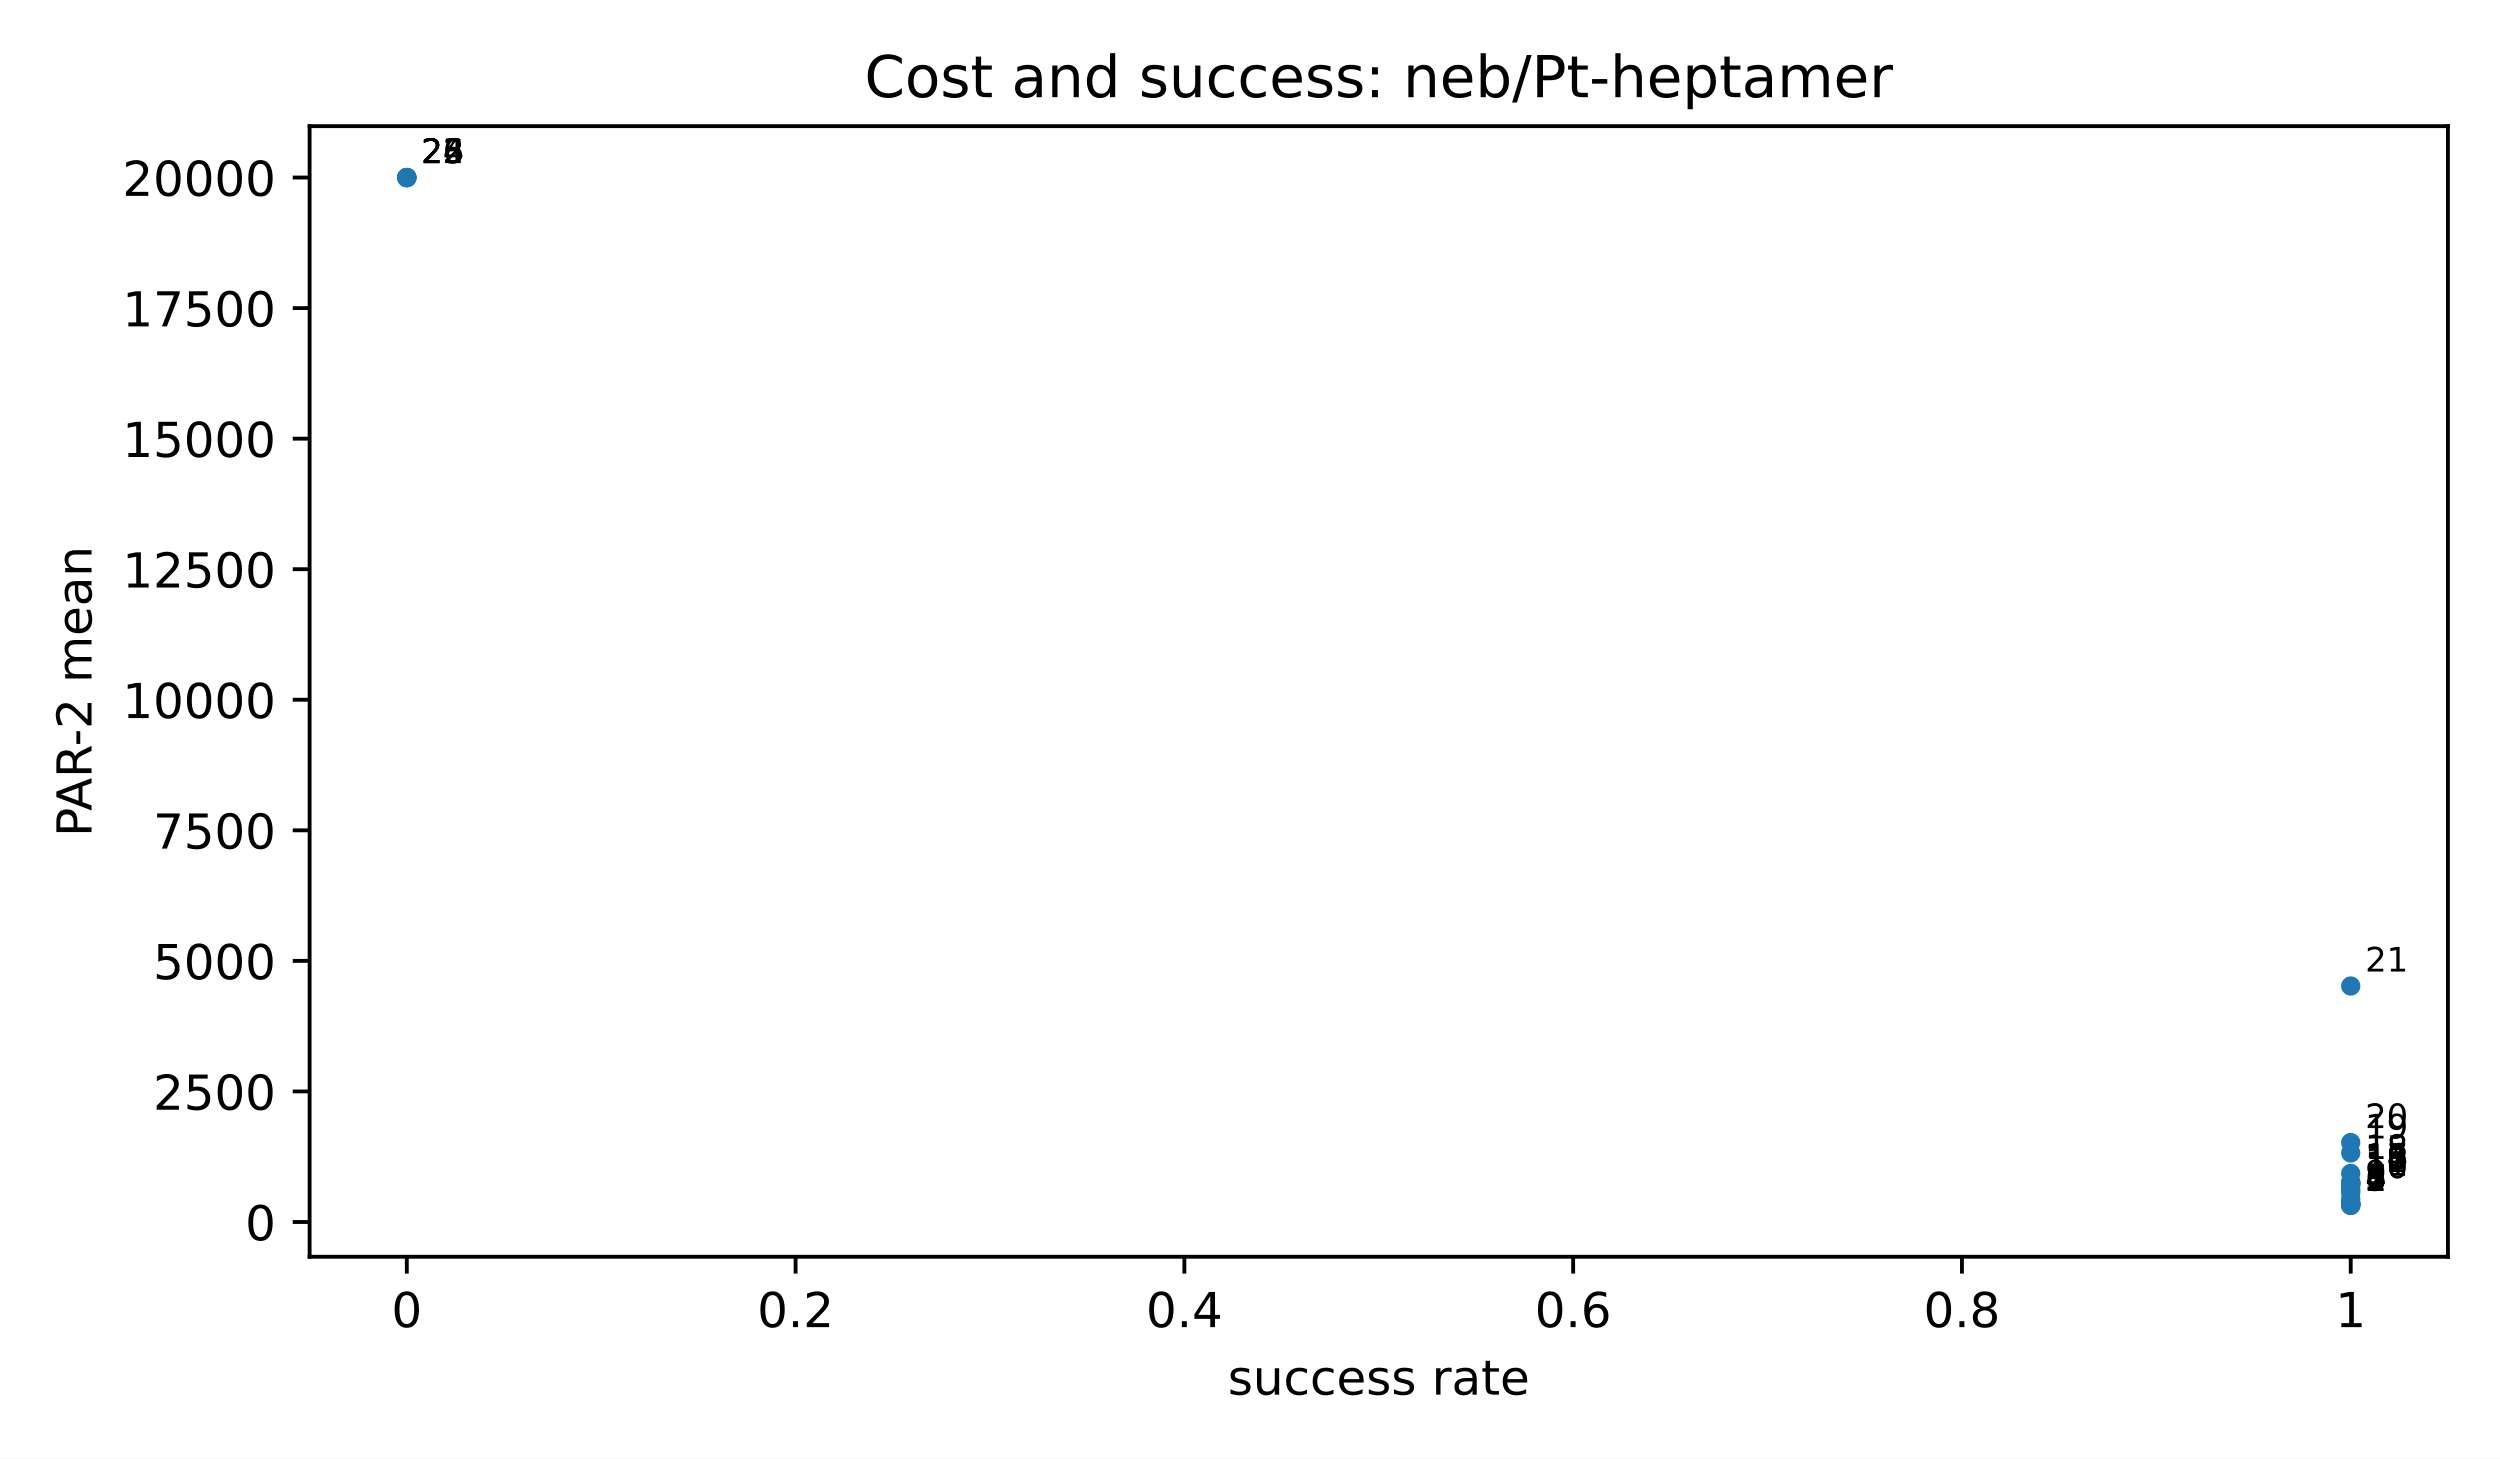
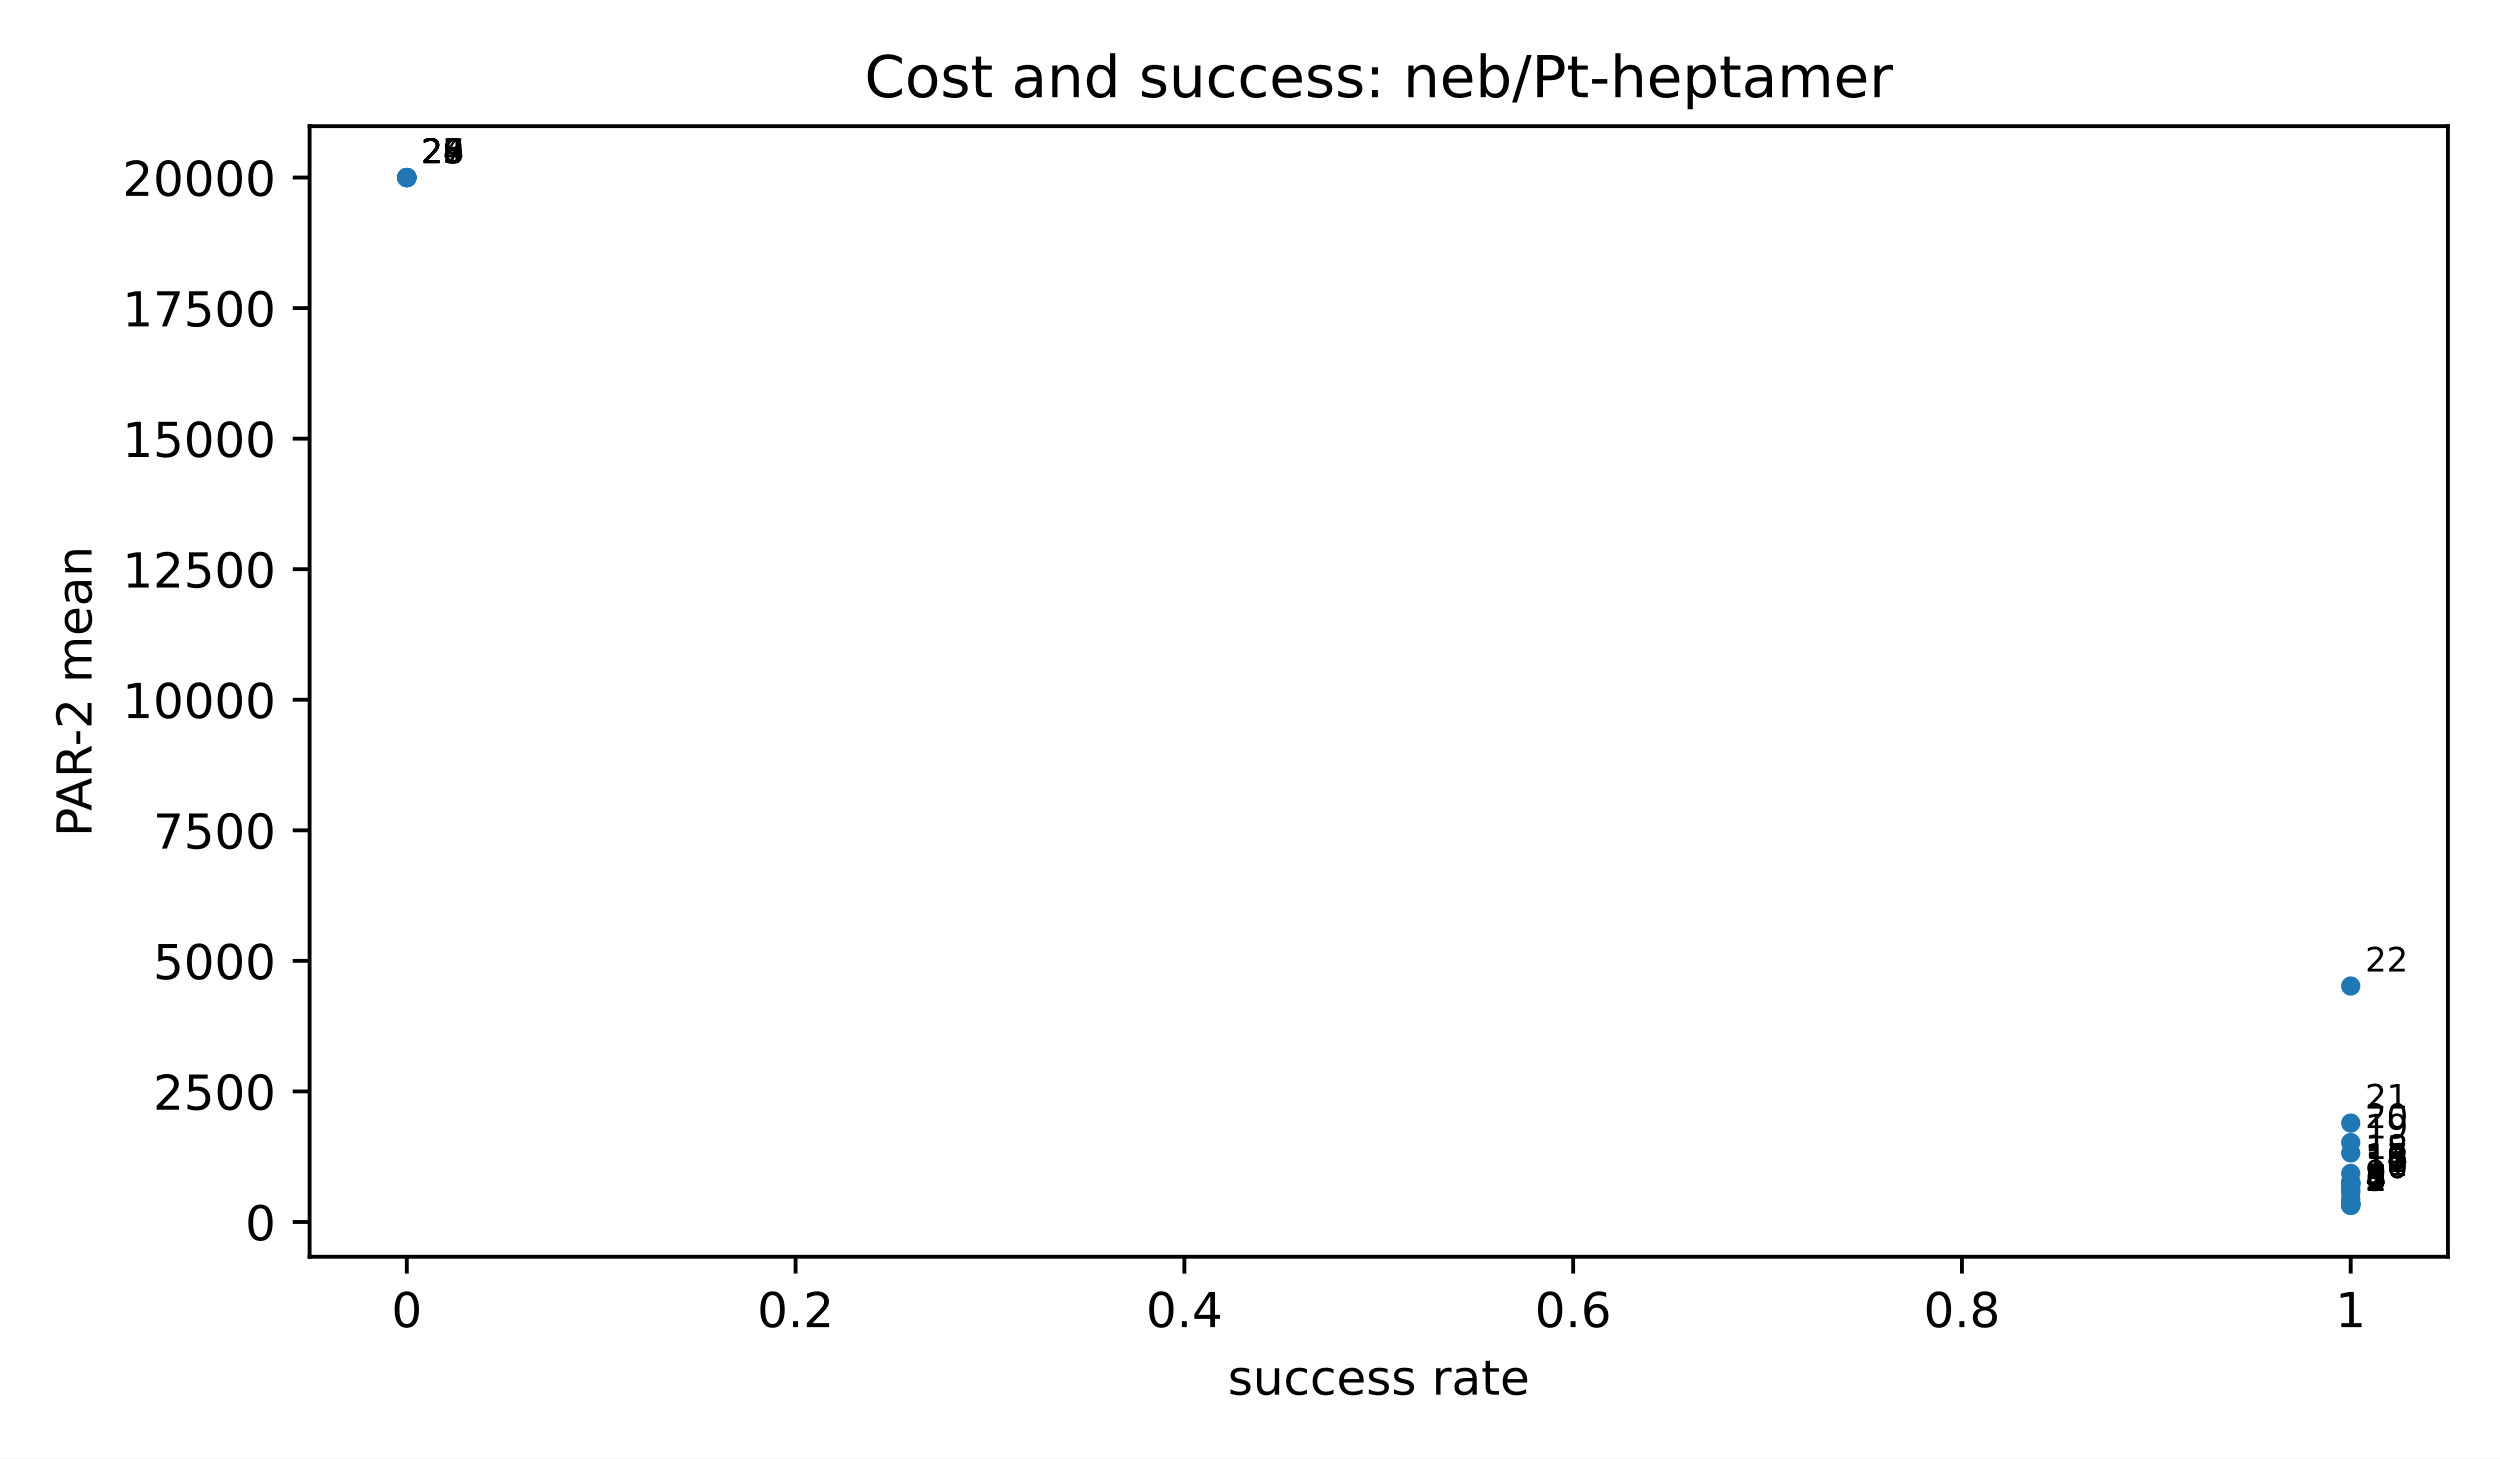
<svg xmlns="http://www.w3.org/2000/svg" xmlns:xlink="http://www.w3.org/1999/xlink" width="518.4pt" height="302.4pt" viewBox="0 0 518.4 302.4" version="1.1">
  <defs>
    <style type="text/css">*{stroke-linejoin: round; stroke-linecap: butt}</style>
  </defs>
  <g id="figure_1">
    <g id="patch_1">
      <path d="M 0 302.4  L 518.4 302.4  L 518.4 0  L 0 0  z " style="fill: #ffffff" />
    </g>
    <g id="axes_1">
      <g id="patch_2">
        <path d="M 64.2 260.6  L 507.6 260.6  L 507.6 26.16  L 64.2 26.16  z " style="fill: #ffffff" />
      </g>
      <g id="PathCollection_1">
        <defs>
          <path id="m2d8934182f" d="M 0 2  C 0.53 2 1.039 1.789 1.414 1.414  C 1.789 1.039 2 0.53 2 0  C 2 -0.53 1.789 -1.039 1.414 -1.414  C 1.039 -1.789 0.53 -2 0 -2  C -0.53 -2 -1.039 -1.789 -1.414 -1.414  C -1.789 -1.039 -2 -0.53 -2 0  C -2 0.53 -1.789 1.039 -1.414 1.414  C -1.039 1.789 -0.53 2 0 2  z " />
        </defs>
        <g clip-path="url(#p3300185fd4)">
          <use xlink:href="#m2d8934182f" x="487.445" y="249.944" style="fill: #1f77b4" />
          <use xlink:href="#m2d8934182f" x="487.445" y="249.937" style="fill: #1f77b4" />
          <use xlink:href="#m2d8934182f" x="487.445" y="249.93" style="fill: #1f77b4" />
          <use xlink:href="#m2d8934182f" x="487.445" y="249.744" style="fill: #1f77b4" />
          <use xlink:href="#m2d8934182f" x="487.445" y="249.744" style="fill: #1f77b4" />
          <use xlink:href="#m2d8934182f" x="487.445" y="249.649" style="fill: #1f77b4" />
          <use xlink:href="#m2d8934182f" x="487.445" y="249.522" style="fill: #1f77b4" />
          <use xlink:href="#m2d8934182f" x="487.445" y="249.377" style="fill: #1f77b4" />
          <use xlink:href="#m2d8934182f" x="487.445" y="248.598" style="fill: #1f77b4" />
          <use xlink:href="#m2d8934182f" x="487.445" y="247.311" style="fill: #1f77b4" />
          <use xlink:href="#m2d8934182f" x="487.445" y="246.818" style="fill: #1f77b4" />
          <use xlink:href="#m2d8934182f" x="487.445" y="246.039" style="fill: #1f77b4" />
          <use xlink:href="#m2d8934182f" x="487.445" y="245.459" style="fill: #1f77b4" />
          <use xlink:href="#m2d8934182f" x="487.445" y="245.426" style="fill: #1f77b4" />
          <use xlink:href="#m2d8934182f" x="487.445" y="245.412" style="fill: #1f77b4" />
          <use xlink:href="#m2d8934182f" x="487.445" y="245.164" style="fill: #1f77b4" />
          <use xlink:href="#m2d8934182f" x="487.445" y="245.152" style="fill: #1f77b4" />
          <use xlink:href="#m2d8934182f" x="487.445" y="243.326" style="fill: #1f77b4" />
          <use xlink:href="#m2d8934182f" x="487.445" y="239.075" style="fill: #1f77b4" />
          <use xlink:href="#m2d8934182f" x="487.445" y="236.918" style="fill: #1f77b4" />
+           <use xlink:href="#m2d8934182f" x="487.445" y="232.883" style="fill: #1f77b4" />
          <use xlink:href="#m2d8934182f" x="487.445" y="204.461" style="fill: #1f77b4" />
+           <use xlink:href="#m2d8934182f" x="84.355" y="36.816" style="fill: #1f77b4" />
+           <use xlink:href="#m2d8934182f" x="84.355" y="36.816" style="fill: #1f77b4" />
          <use xlink:href="#m2d8934182f" x="84.355" y="36.816" style="fill: #1f77b4" />
          <use xlink:href="#m2d8934182f" x="84.355" y="36.816" style="fill: #1f77b4" />
          <use xlink:href="#m2d8934182f" x="84.355" y="36.816" style="fill: #1f77b4" />
          <use xlink:href="#m2d8934182f" x="84.355" y="36.816" style="fill: #1f77b4" />
          <use xlink:href="#m2d8934182f" x="84.355" y="36.816" style="fill: #1f77b4" />
        </g>
      </g>
      <g id="matplotlib.axis_1">
        <g id="xtick_1">
          <g id="line2d_1">
            <defs>
              <path id="m8ea4d47d77" d="M 0 0  L 0 3.5  " style="stroke: #000000; stroke-width: 0.8" />
            </defs>
            <g>
              <use xlink:href="#m8ea4d47d77" x="84.355" y="260.6" style="stroke: #000000; stroke-width: 0.8" />
            </g>
          </g>
          <g id="text_1">
            <text style="font-size: 10px; font-family: 'DejaVu Sans', 'Bitstream Vera Sans', 'Computer Modern Sans Serif', 'Lucida Grande', 'Verdana', 'Geneva', 'Lucid', 'Arial', 'Helvetica', 'Avant Garde', sans-serif; text-anchor: middle" x="84.355" y="275.198" transform="rotate(-0 84.35455 275.1977)">0</text>
          </g>
        </g>
        <g id="xtick_2">
          <g id="line2d_2">
            <g>
              <use xlink:href="#m8ea4d47d77" x="164.973" y="260.6" style="stroke: #000000; stroke-width: 0.8" />
            </g>
          </g>
          <g id="text_2">
            <text style="font-size: 10px; font-family: 'DejaVu Sans', 'Bitstream Vera Sans', 'Computer Modern Sans Serif', 'Lucida Grande', 'Verdana', 'Geneva', 'Lucid', 'Arial', 'Helvetica', 'Avant Garde', sans-serif; text-anchor: middle" x="164.973" y="275.198" transform="rotate(-0 164.9727 275.1977)">0.2</text>
          </g>
        </g>
        <g id="xtick_3">
          <g id="line2d_3">
            <g>
              <use xlink:href="#m8ea4d47d77" x="245.591" y="260.6" style="stroke: #000000; stroke-width: 0.8" />
            </g>
          </g>
          <g id="text_3">
            <text style="font-size: 10px; font-family: 'DejaVu Sans', 'Bitstream Vera Sans', 'Computer Modern Sans Serif', 'Lucida Grande', 'Verdana', 'Geneva', 'Lucid', 'Arial', 'Helvetica', 'Avant Garde', sans-serif; text-anchor: middle" x="245.591" y="275.198" transform="rotate(-0 245.5909 275.1977)">0.4</text>
          </g>
        </g>
        <g id="xtick_4">
          <g id="line2d_4">
            <g>
              <use xlink:href="#m8ea4d47d77" x="326.209" y="260.6" style="stroke: #000000; stroke-width: 0.8" />
            </g>
          </g>
          <g id="text_4">
            <text style="font-size: 10px; font-family: 'DejaVu Sans', 'Bitstream Vera Sans', 'Computer Modern Sans Serif', 'Lucida Grande', 'Verdana', 'Geneva', 'Lucid', 'Arial', 'Helvetica', 'Avant Garde', sans-serif; text-anchor: middle" x="326.209" y="275.198" transform="rotate(-0 326.2091 275.1977)">0.6</text>
          </g>
        </g>
        <g id="xtick_5">
          <g id="line2d_5">
            <g>
              <use xlink:href="#m8ea4d47d77" x="406.827" y="260.6" style="stroke: #000000; stroke-width: 0.8" />
            </g>
          </g>
          <g id="text_5">
            <text style="font-size: 10px; font-family: 'DejaVu Sans', 'Bitstream Vera Sans', 'Computer Modern Sans Serif', 'Lucida Grande', 'Verdana', 'Geneva', 'Lucid', 'Arial', 'Helvetica', 'Avant Garde', sans-serif; text-anchor: middle" x="406.827" y="275.198" transform="rotate(-0 406.8273 275.1977)">0.8</text>
          </g>
        </g>
        <g id="xtick_6">
          <g id="line2d_6">
            <g>
              <use xlink:href="#m8ea4d47d77" x="487.445" y="260.6" style="stroke: #000000; stroke-width: 0.8" />
            </g>
          </g>
          <g id="text_6">
            <text style="font-size: 10px; font-family: 'DejaVu Sans', 'Bitstream Vera Sans', 'Computer Modern Sans Serif', 'Lucida Grande', 'Verdana', 'Geneva', 'Lucid', 'Arial', 'Helvetica', 'Avant Garde', sans-serif; text-anchor: middle" x="487.445" y="275.198" transform="rotate(-0 487.4455 275.1977)">1</text>
          </g>
        </g>
        <g id="text_7">
          <text style="font-size: 10px; font-family: 'DejaVu Sans', 'Bitstream Vera Sans', 'Computer Modern Sans Serif', 'Lucida Grande', 'Verdana', 'Geneva', 'Lucid', 'Arial', 'Helvetica', 'Avant Garde', sans-serif; text-anchor: middle" x="285.9" y="289.198" transform="rotate(-0 285.9 289.1977)">success rate</text>
        </g>
      </g>
      <g id="matplotlib.axis_2">
        <g id="ytick_1">
          <g id="line2d_7">
            <defs>
              <path id="md659df78fa" d="M 0 0  L -3.5 0  " style="stroke: #000000; stroke-width: 0.8" />
            </defs>
            <g>
              <use xlink:href="#md659df78fa" x="64.2" y="253.39" style="stroke: #000000; stroke-width: 0.8" />
            </g>
          </g>
          <g id="text_8">
            <text style="font-size: 10px; font-family: 'DejaVu Sans', 'Bitstream Vera Sans', 'Computer Modern Sans Serif', 'Lucida Grande', 'Verdana', 'Geneva', 'Lucid', 'Arial', 'Helvetica', 'Avant Garde', sans-serif; text-anchor: end" x="57.2" y="257.189" transform="rotate(-0 57.2 257.1893)">0</text>
          </g>
        </g>
        <g id="ytick_2">
          <g id="line2d_8">
            <g>
              <use xlink:href="#md659df78fa" x="64.2" y="226.319" style="stroke: #000000; stroke-width: 0.8" />
            </g>
          </g>
          <g id="text_9">
            <text style="font-size: 10px; font-family: 'DejaVu Sans', 'Bitstream Vera Sans', 'Computer Modern Sans Serif', 'Lucida Grande', 'Verdana', 'Geneva', 'Lucid', 'Arial', 'Helvetica', 'Avant Garde', sans-serif; text-anchor: end" x="57.2" y="230.118" transform="rotate(-0 57.2 230.1176)">2500</text>
          </g>
        </g>
        <g id="ytick_3">
          <g id="line2d_9">
            <g>
              <use xlink:href="#md659df78fa" x="64.2" y="199.247" style="stroke: #000000; stroke-width: 0.8" />
            </g>
          </g>
          <g id="text_10">
            <text style="font-size: 10px; font-family: 'DejaVu Sans', 'Bitstream Vera Sans', 'Computer Modern Sans Serif', 'Lucida Grande', 'Verdana', 'Geneva', 'Lucid', 'Arial', 'Helvetica', 'Avant Garde', sans-serif; text-anchor: end" x="57.2" y="203.046" transform="rotate(-0 57.2 203.0458)">5000</text>
          </g>
        </g>
        <g id="ytick_4">
          <g id="line2d_10">
            <g>
              <use xlink:href="#md659df78fa" x="64.2" y="172.175" style="stroke: #000000; stroke-width: 0.8" />
            </g>
          </g>
          <g id="text_11">
            <text style="font-size: 10px; font-family: 'DejaVu Sans', 'Bitstream Vera Sans', 'Computer Modern Sans Serif', 'Lucida Grande', 'Verdana', 'Geneva', 'Lucid', 'Arial', 'Helvetica', 'Avant Garde', sans-serif; text-anchor: end" x="57.2" y="175.974" transform="rotate(-0 57.2 175.974)">7500</text>
          </g>
        </g>
        <g id="ytick_5">
          <g id="line2d_11">
            <g>
              <use xlink:href="#md659df78fa" x="64.2" y="145.103" style="stroke: #000000; stroke-width: 0.8" />
            </g>
          </g>
          <g id="text_12">
            <text style="font-size: 10px; font-family: 'DejaVu Sans', 'Bitstream Vera Sans', 'Computer Modern Sans Serif', 'Lucida Grande', 'Verdana', 'Geneva', 'Lucid', 'Arial', 'Helvetica', 'Avant Garde', sans-serif; text-anchor: end" x="57.2" y="148.902" transform="rotate(-0 57.2 148.9023)">10000</text>
          </g>
        </g>
        <g id="ytick_6">
          <g id="line2d_12">
            <g>
              <use xlink:href="#md659df78fa" x="64.2" y="118.032" style="stroke: #000000; stroke-width: 0.8" />
            </g>
          </g>
          <g id="text_13">
            <text style="font-size: 10px; font-family: 'DejaVu Sans', 'Bitstream Vera Sans', 'Computer Modern Sans Serif', 'Lucida Grande', 'Verdana', 'Geneva', 'Lucid', 'Arial', 'Helvetica', 'Avant Garde', sans-serif; text-anchor: end" x="57.2" y="121.83" transform="rotate(-0 57.2 121.8305)">12500</text>
          </g>
        </g>
        <g id="ytick_7">
          <g id="line2d_13">
            <g>
              <use xlink:href="#md659df78fa" x="64.2" y="90.96" style="stroke: #000000; stroke-width: 0.8" />
            </g>
          </g>
          <g id="text_14">
            <text style="font-size: 10px; font-family: 'DejaVu Sans', 'Bitstream Vera Sans', 'Computer Modern Sans Serif', 'Lucida Grande', 'Verdana', 'Geneva', 'Lucid', 'Arial', 'Helvetica', 'Avant Garde', sans-serif; text-anchor: end" x="57.2" y="94.759" transform="rotate(-0 57.2 94.75872)">15000</text>
          </g>
        </g>
        <g id="ytick_8">
          <g id="line2d_14">
            <g>
              <use xlink:href="#md659df78fa" x="64.2" y="63.888" style="stroke: #000000; stroke-width: 0.8" />
            </g>
          </g>
          <g id="text_15">
            <text style="font-size: 10px; font-family: 'DejaVu Sans', 'Bitstream Vera Sans', 'Computer Modern Sans Serif', 'Lucida Grande', 'Verdana', 'Geneva', 'Lucid', 'Arial', 'Helvetica', 'Avant Garde', sans-serif; text-anchor: end" x="57.2" y="67.687" transform="rotate(-0 57.2 67.68696)">17500</text>
          </g>
        </g>
        <g id="ytick_9">
          <g id="line2d_15">
            <g>
              <use xlink:href="#md659df78fa" x="64.2" y="36.816" style="stroke: #000000; stroke-width: 0.8" />
            </g>
          </g>
          <g id="text_16">
            <text style="font-size: 10px; font-family: 'DejaVu Sans', 'Bitstream Vera Sans', 'Computer Modern Sans Serif', 'Lucida Grande', 'Verdana', 'Geneva', 'Lucid', 'Arial', 'Helvetica', 'Avant Garde', sans-serif; text-anchor: end" x="57.2" y="40.615" transform="rotate(-0 57.2 40.61519)">20000</text>
          </g>
        </g>
        <g id="text_17">
          <text style="font-size: 10px; font-family: 'DejaVu Sans', 'Bitstream Vera Sans', 'Computer Modern Sans Serif', 'Lucida Grande', 'Verdana', 'Geneva', 'Lucid', 'Arial', 'Helvetica', 'Avant Garde', sans-serif; text-anchor: middle" x="18.985" y="143.38" transform="rotate(-90 18.98516 143.38)">PAR-2 mean</text>
        </g>
      </g>
      <g id="patch_3">
        <path d="M 64.2 260.6  L 64.2 26.16  " style="fill: none; stroke: #000000; stroke-width: 0.8; stroke-linejoin: miter; stroke-linecap: square" />
      </g>
      <g id="patch_4">
        <path d="M 507.6 260.6  L 507.6 26.16  " style="fill: none; stroke: #000000; stroke-width: 0.8; stroke-linejoin: miter; stroke-linecap: square" />
      </g>
      <g id="patch_5">
        <path d="M 64.2 260.6  L 507.6 260.6  " style="fill: none; stroke: #000000; stroke-width: 0.8; stroke-linejoin: miter; stroke-linecap: square" />
      </g>
      <g id="patch_6">
        <path d="M 64.2 26.16  L 507.6 26.16  " style="fill: none; stroke: #000000; stroke-width: 0.8; stroke-linejoin: miter; stroke-linecap: square" />
      </g>
      <g id="text_18">
        <text style="font-size: 7px; font-family: 'DejaVu Sans', 'Bitstream Vera Sans', 'Computer Modern Sans Serif', 'Lucida Grande', 'Verdana', 'Geneva', 'Lucid', 'Arial', 'Helvetica', 'Avant Garde', sans-serif; text-anchor: start" x="490.445" y="246.944" transform="rotate(-0 490.4455 246.9436)">1</text>
      </g>
      <g id="text_19">
        <text style="font-size: 7px; font-family: 'DejaVu Sans', 'Bitstream Vera Sans', 'Computer Modern Sans Serif', 'Lucida Grande', 'Verdana', 'Geneva', 'Lucid', 'Arial', 'Helvetica', 'Avant Garde', sans-serif; text-anchor: start" x="490.445" y="246.937" transform="rotate(-0 490.4455 246.937)">2</text>
      </g>
      <g id="text_20">
        <text style="font-size: 7px; font-family: 'DejaVu Sans', 'Bitstream Vera Sans', 'Computer Modern Sans Serif', 'Lucida Grande', 'Verdana', 'Geneva', 'Lucid', 'Arial', 'Helvetica', 'Avant Garde', sans-serif; text-anchor: start" x="490.445" y="246.93" transform="rotate(-0 490.4455 246.9303)">3</text>
      </g>
      <g id="text_21">
        <text style="font-size: 7px; font-family: 'DejaVu Sans', 'Bitstream Vera Sans', 'Computer Modern Sans Serif', 'Lucida Grande', 'Verdana', 'Geneva', 'Lucid', 'Arial', 'Helvetica', 'Avant Garde', sans-serif; text-anchor: start" x="490.445" y="246.744" transform="rotate(-0 490.4455 246.7437)">4</text>
      </g>
      <g id="text_22">
        <text style="font-size: 7px; font-family: 'DejaVu Sans', 'Bitstream Vera Sans', 'Computer Modern Sans Serif', 'Lucida Grande', 'Verdana', 'Geneva', 'Lucid', 'Arial', 'Helvetica', 'Avant Garde', sans-serif; text-anchor: start" x="490.445" y="246.744" transform="rotate(-0 490.4455 246.7437)">5</text>
      </g>
      <g id="text_23">
        <text style="font-size: 7px; font-family: 'DejaVu Sans', 'Bitstream Vera Sans', 'Computer Modern Sans Serif', 'Lucida Grande', 'Verdana', 'Geneva', 'Lucid', 'Arial', 'Helvetica', 'Avant Garde', sans-serif; text-anchor: start" x="490.445" y="246.649" transform="rotate(-0 490.4455 246.6488)">6</text>
      </g>
      <g id="text_24">
        <text style="font-size: 7px; font-family: 'DejaVu Sans', 'Bitstream Vera Sans', 'Computer Modern Sans Serif', 'Lucida Grande', 'Verdana', 'Geneva', 'Lucid', 'Arial', 'Helvetica', 'Avant Garde', sans-serif; text-anchor: start" x="490.445" y="246.522" transform="rotate(-0 490.4455 246.5222)">7</text>
      </g>
      <g id="text_25">
        <text style="font-size: 7px; font-family: 'DejaVu Sans', 'Bitstream Vera Sans', 'Computer Modern Sans Serif', 'Lucida Grande', 'Verdana', 'Geneva', 'Lucid', 'Arial', 'Helvetica', 'Avant Garde', sans-serif; text-anchor: start" x="490.445" y="246.377" transform="rotate(-0 490.4455 246.3772)">8</text>
      </g>
      <g id="text_26">
        <text style="font-size: 7px; font-family: 'DejaVu Sans', 'Bitstream Vera Sans', 'Computer Modern Sans Serif', 'Lucida Grande', 'Verdana', 'Geneva', 'Lucid', 'Arial', 'Helvetica', 'Avant Garde', sans-serif; text-anchor: start" x="490.445" y="245.598" transform="rotate(-0 490.4455 245.5975)">9</text>
      </g>
      <g id="text_27">
        <text style="font-size: 7px; font-family: 'DejaVu Sans', 'Bitstream Vera Sans', 'Computer Modern Sans Serif', 'Lucida Grande', 'Verdana', 'Geneva', 'Lucid', 'Arial', 'Helvetica', 'Avant Garde', sans-serif; text-anchor: start" x="490.445" y="244.311" transform="rotate(-0 490.4455 244.3106)">10</text>
      </g>
      <g id="text_28">
        <text style="font-size: 7px; font-family: 'DejaVu Sans', 'Bitstream Vera Sans', 'Computer Modern Sans Serif', 'Lucida Grande', 'Verdana', 'Geneva', 'Lucid', 'Arial', 'Helvetica', 'Avant Garde', sans-serif; text-anchor: start" x="490.445" y="243.818" transform="rotate(-0 490.4455 243.8183)">11</text>
      </g>
      <g id="text_29">
        <text style="font-size: 7px; font-family: 'DejaVu Sans', 'Bitstream Vera Sans', 'Computer Modern Sans Serif', 'Lucida Grande', 'Verdana', 'Geneva', 'Lucid', 'Arial', 'Helvetica', 'Avant Garde', sans-serif; text-anchor: start" x="490.445" y="243.039" transform="rotate(-0 490.4455 243.0386)">12</text>
      </g>
      <g id="text_30">
        <text style="font-size: 7px; font-family: 'DejaVu Sans', 'Bitstream Vera Sans', 'Computer Modern Sans Serif', 'Lucida Grande', 'Verdana', 'Geneva', 'Lucid', 'Arial', 'Helvetica', 'Avant Garde', sans-serif; text-anchor: start" x="490.445" y="242.459" transform="rotate(-0 490.4455 242.4589)">13</text>
      </g>
      <g id="text_31">
        <text style="font-size: 7px; font-family: 'DejaVu Sans', 'Bitstream Vera Sans', 'Computer Modern Sans Serif', 'Lucida Grande', 'Verdana', 'Geneva', 'Lucid', 'Arial', 'Helvetica', 'Avant Garde', sans-serif; text-anchor: start" x="490.445" y="242.426" transform="rotate(-0 490.4455 242.4256)">14</text>
      </g>
      <g id="text_32">
        <text style="font-size: 7px; font-family: 'DejaVu Sans', 'Bitstream Vera Sans', 'Computer Modern Sans Serif', 'Lucida Grande', 'Verdana', 'Geneva', 'Lucid', 'Arial', 'Helvetica', 'Avant Garde', sans-serif; text-anchor: start" x="490.445" y="242.412" transform="rotate(-0 490.4455 242.4122)">15</text>
      </g>
      <g id="text_33">
        <text style="font-size: 7px; font-family: 'DejaVu Sans', 'Bitstream Vera Sans', 'Computer Modern Sans Serif', 'Lucida Grande', 'Verdana', 'Geneva', 'Lucid', 'Arial', 'Helvetica', 'Avant Garde', sans-serif; text-anchor: start" x="490.445" y="242.164" transform="rotate(-0 490.4455 242.164)">16</text>
      </g>
      <g id="text_34">
        <text style="font-size: 7px; font-family: 'DejaVu Sans', 'Bitstream Vera Sans', 'Computer Modern Sans Serif', 'Lucida Grande', 'Verdana', 'Geneva', 'Lucid', 'Arial', 'Helvetica', 'Avant Garde', sans-serif; text-anchor: start" x="490.445" y="242.152" transform="rotate(-0 490.4455 242.1524)">17</text>
      </g>
      <g id="text_35">
        <text style="font-size: 7px; font-family: 'DejaVu Sans', 'Bitstream Vera Sans', 'Computer Modern Sans Serif', 'Lucida Grande', 'Verdana', 'Geneva', 'Lucid', 'Arial', 'Helvetica', 'Avant Garde', sans-serif; text-anchor: start" x="490.445" y="240.326" transform="rotate(-0 490.4455 240.3265)">18</text>
      </g>
      <g id="text_36">
        <text style="font-size: 7px; font-family: 'DejaVu Sans', 'Bitstream Vera Sans', 'Computer Modern Sans Serif', 'Lucida Grande', 'Verdana', 'Geneva', 'Lucid', 'Arial', 'Helvetica', 'Avant Garde', sans-serif; text-anchor: start" x="490.445" y="236.075" transform="rotate(-0 490.4455 236.0749)">19</text>
      </g>
      <g id="text_37">
        <text style="font-size: 7px; font-family: 'DejaVu Sans', 'Bitstream Vera Sans', 'Computer Modern Sans Serif', 'Lucida Grande', 'Verdana', 'Geneva', 'Lucid', 'Arial', 'Helvetica', 'Avant Garde', sans-serif; text-anchor: start" x="490.445" y="233.918" transform="rotate(-0 490.4455 233.9184)">20</text>
      </g>
      <g id="text_38">
-         <text style="font-size: 7px; font-family: 'DejaVu Sans', 'Bitstream Vera Sans', 'Computer Modern Sans Serif', 'Lucida Grande', 'Verdana', 'Geneva', 'Lucid', 'Arial', 'Helvetica', 'Avant Garde', sans-serif; text-anchor: start" x="490.445" y="201.461" transform="rotate(-0 490.4455 201.4614)">21</text>
+         <text style="font-size: 7px; font-family: 'DejaVu Sans', 'Bitstream Vera Sans', 'Computer Modern Sans Serif', 'Lucida Grande', 'Verdana', 'Geneva', 'Lucid', 'Arial', 'Helvetica', 'Avant Garde', sans-serif; text-anchor: start" x="490.445" y="229.883" transform="rotate(-0 490.4455 229.8826)">21</text>
      </g>
      <g id="text_39">
-         <text style="font-size: 7px; font-family: 'DejaVu Sans', 'Bitstream Vera Sans', 'Computer Modern Sans Serif', 'Lucida Grande', 'Verdana', 'Geneva', 'Lucid', 'Arial', 'Helvetica', 'Avant Garde', sans-serif; text-anchor: start" x="87.355" y="33.816" transform="rotate(-0 87.35455 33.81636)">22</text>
+         <text style="font-size: 7px; font-family: 'DejaVu Sans', 'Bitstream Vera Sans', 'Computer Modern Sans Serif', 'Lucida Grande', 'Verdana', 'Geneva', 'Lucid', 'Arial', 'Helvetica', 'Avant Garde', sans-serif; text-anchor: start" x="490.445" y="201.461" transform="rotate(-0 490.4455 201.4614)">22</text>
      </g>
      <g id="text_40">
        <text style="font-size: 7px; font-family: 'DejaVu Sans', 'Bitstream Vera Sans', 'Computer Modern Sans Serif', 'Lucida Grande', 'Verdana', 'Geneva', 'Lucid', 'Arial', 'Helvetica', 'Avant Garde', sans-serif; text-anchor: start" x="87.355" y="33.816" transform="rotate(-0 87.35455 33.81636)">23</text>
      </g>
      <g id="text_41">
        <text style="font-size: 7px; font-family: 'DejaVu Sans', 'Bitstream Vera Sans', 'Computer Modern Sans Serif', 'Lucida Grande', 'Verdana', 'Geneva', 'Lucid', 'Arial', 'Helvetica', 'Avant Garde', sans-serif; text-anchor: start" x="87.355" y="33.816" transform="rotate(-0 87.35455 33.81636)">24</text>
      </g>
      <g id="text_42">
        <text style="font-size: 7px; font-family: 'DejaVu Sans', 'Bitstream Vera Sans', 'Computer Modern Sans Serif', 'Lucida Grande', 'Verdana', 'Geneva', 'Lucid', 'Arial', 'Helvetica', 'Avant Garde', sans-serif; text-anchor: start" x="87.355" y="33.816" transform="rotate(-0 87.35455 33.81636)">25</text>
      </g>
      <g id="text_43">
        <text style="font-size: 7px; font-family: 'DejaVu Sans', 'Bitstream Vera Sans', 'Computer Modern Sans Serif', 'Lucida Grande', 'Verdana', 'Geneva', 'Lucid', 'Arial', 'Helvetica', 'Avant Garde', sans-serif; text-anchor: start" x="87.355" y="33.816" transform="rotate(-0 87.35455 33.81636)">26</text>
      </g>
      <g id="text_44">
+         <text style="font-size: 7px; font-family: 'DejaVu Sans', 'Bitstream Vera Sans', 'Computer Modern Sans Serif', 'Lucida Grande', 'Verdana', 'Geneva', 'Lucid', 'Arial', 'Helvetica', 'Avant Garde', sans-serif; text-anchor: start" x="87.355" y="33.816" transform="rotate(-0 87.35455 33.81636)">27</text>
+       </g>
+       <g id="text_45">
+         <text style="font-size: 7px; font-family: 'DejaVu Sans', 'Bitstream Vera Sans', 'Computer Modern Sans Serif', 'Lucida Grande', 'Verdana', 'Geneva', 'Lucid', 'Arial', 'Helvetica', 'Avant Garde', sans-serif; text-anchor: start" x="87.355" y="33.816" transform="rotate(-0 87.35455 33.81636)">28</text>
+       </g>
+       <g id="text_46">
+         <text style="font-size: 7px; font-family: 'DejaVu Sans', 'Bitstream Vera Sans', 'Computer Modern Sans Serif', 'Lucida Grande', 'Verdana', 'Geneva', 'Lucid', 'Arial', 'Helvetica', 'Avant Garde', sans-serif; text-anchor: start" x="87.355" y="33.816" transform="rotate(-0 87.35455 33.81636)">29</text>
+       </g>
+       <g id="text_47">
        <text style="font-size: 12px; font-family: 'DejaVu Sans', 'Bitstream Vera Sans', 'Computer Modern Sans Serif', 'Lucida Grande', 'Verdana', 'Geneva', 'Lucid', 'Arial', 'Helvetica', 'Avant Garde', sans-serif; text-anchor: middle" x="285.9" y="20.16" transform="rotate(-0 285.9 20.16)">Cost and success: neb/Pt-heptamer</text>
      </g>
    </g>
  </g>
  <defs>
    <clipPath id="p3300185fd4">
      <rect x="64.2" y="26.16" width="443.4" height="234.44" />
    </clipPath>
  </defs>
</svg>
